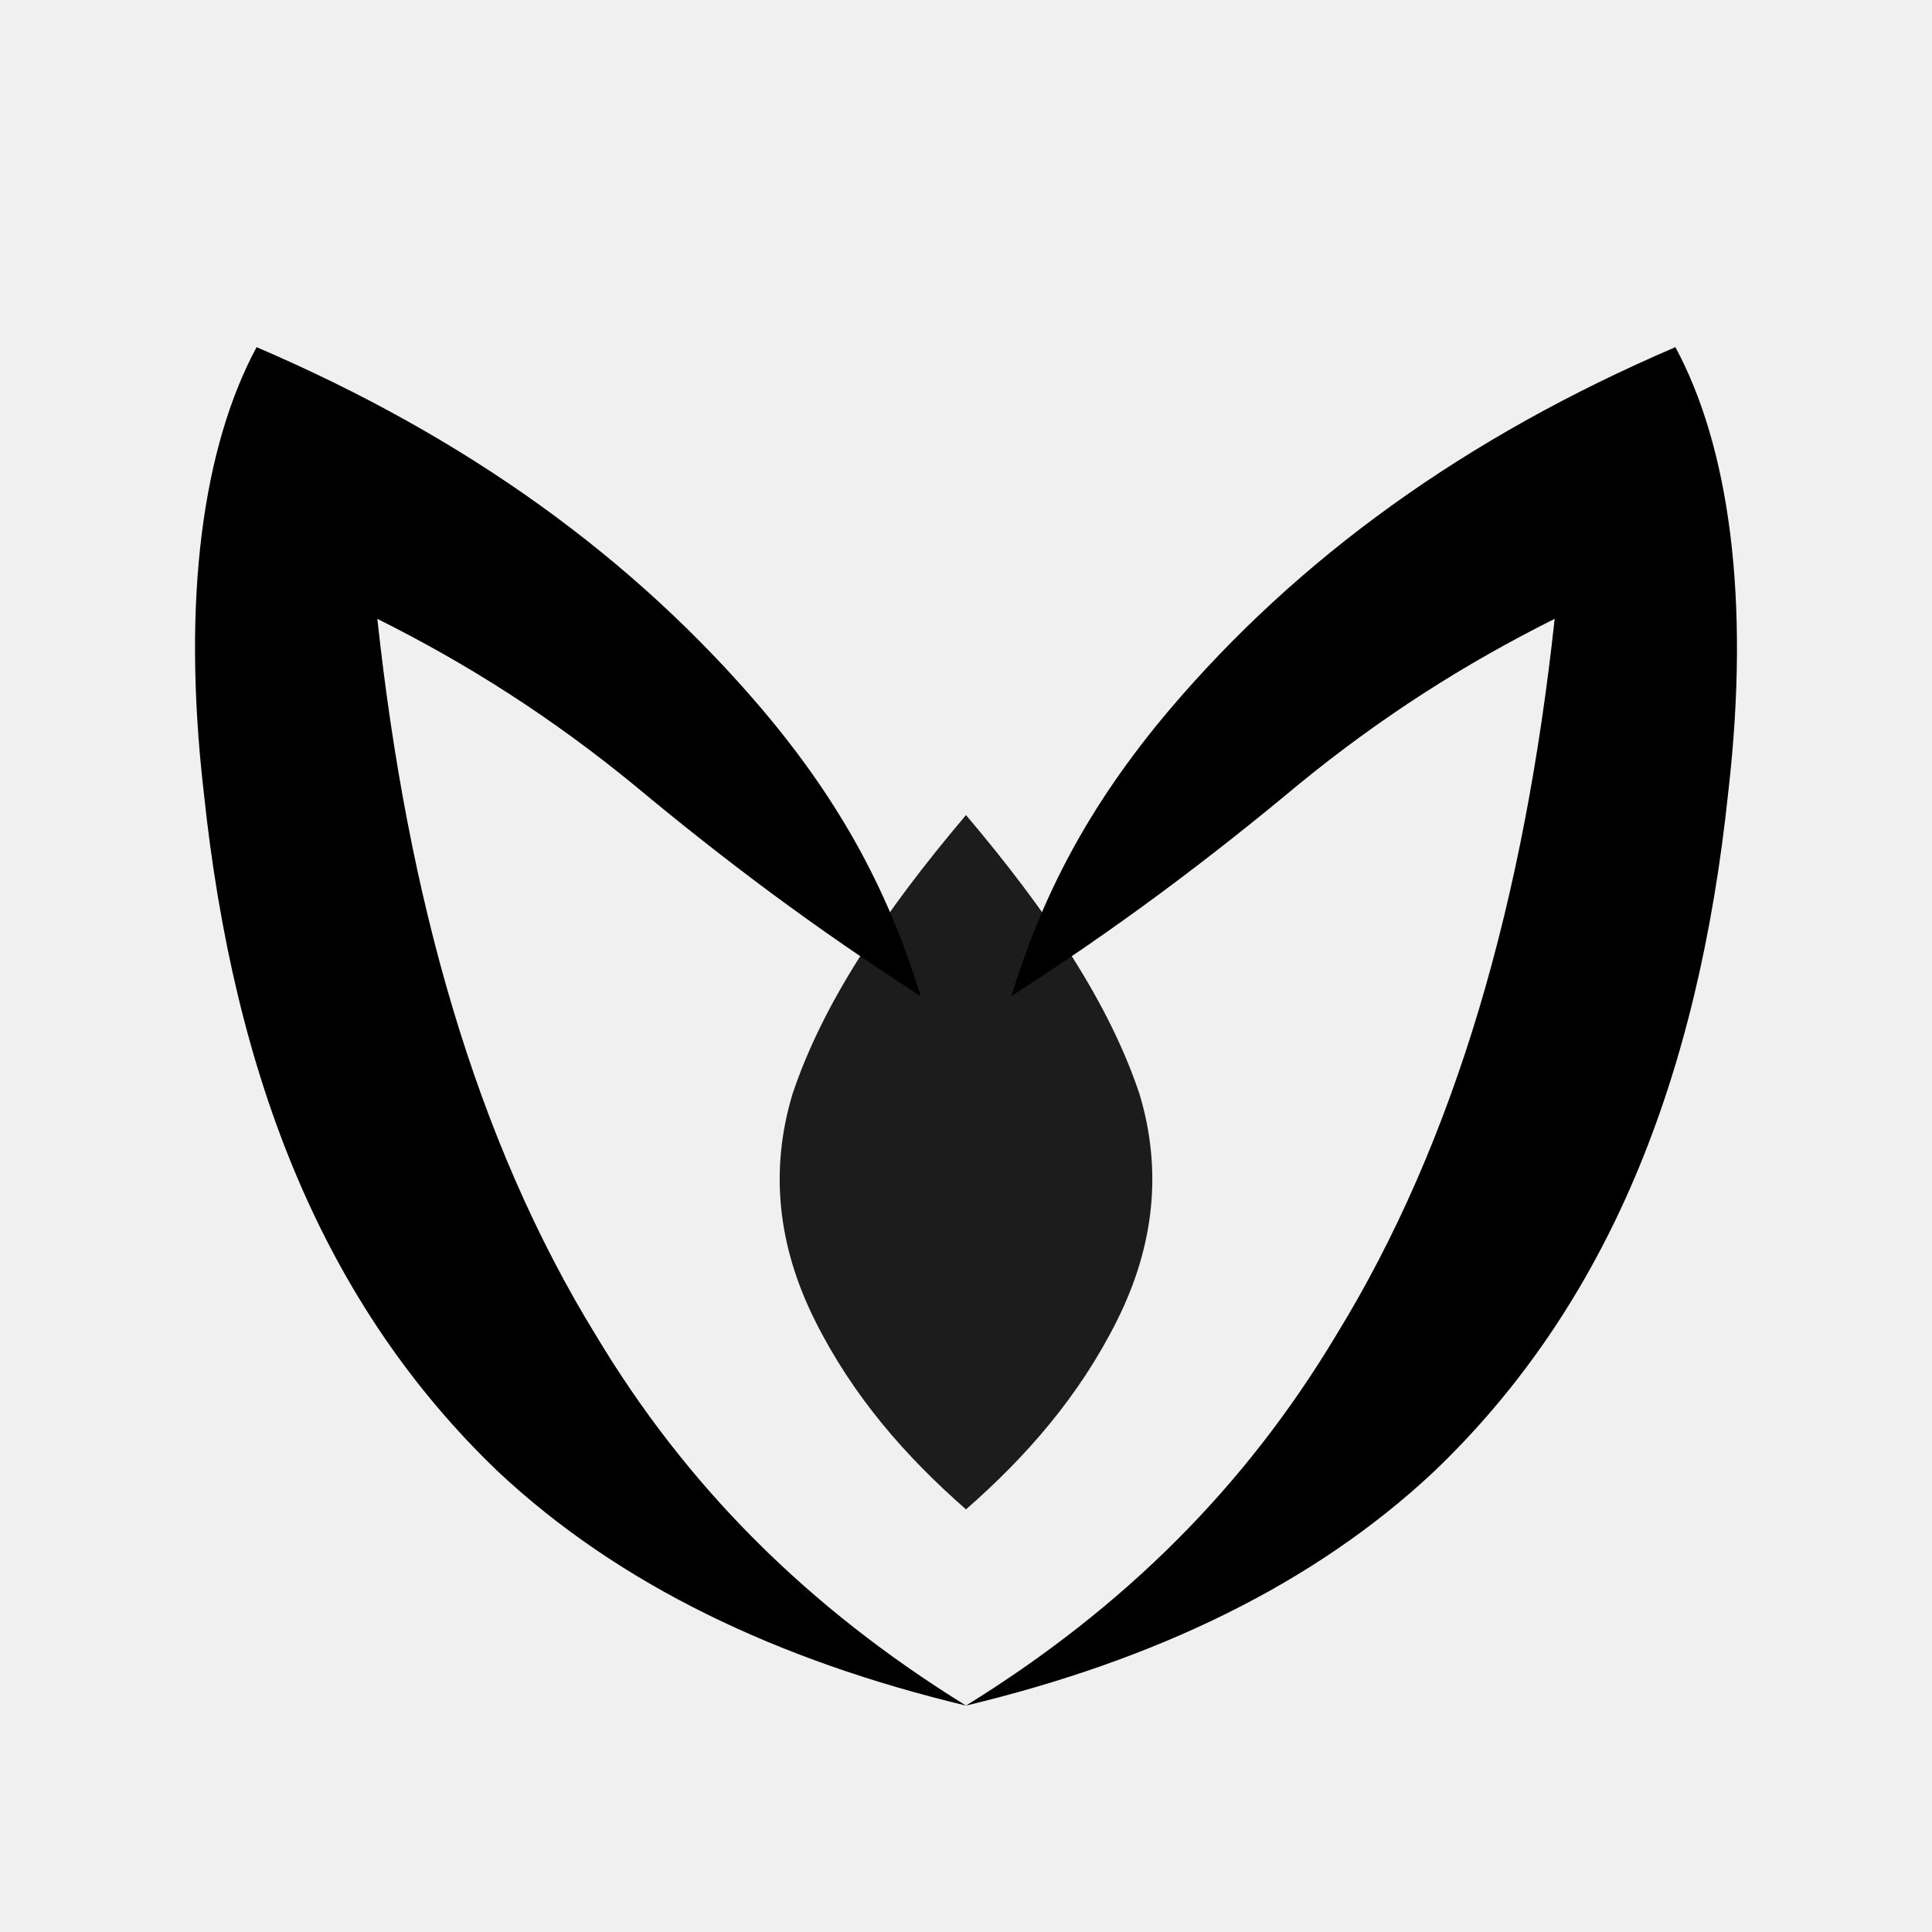
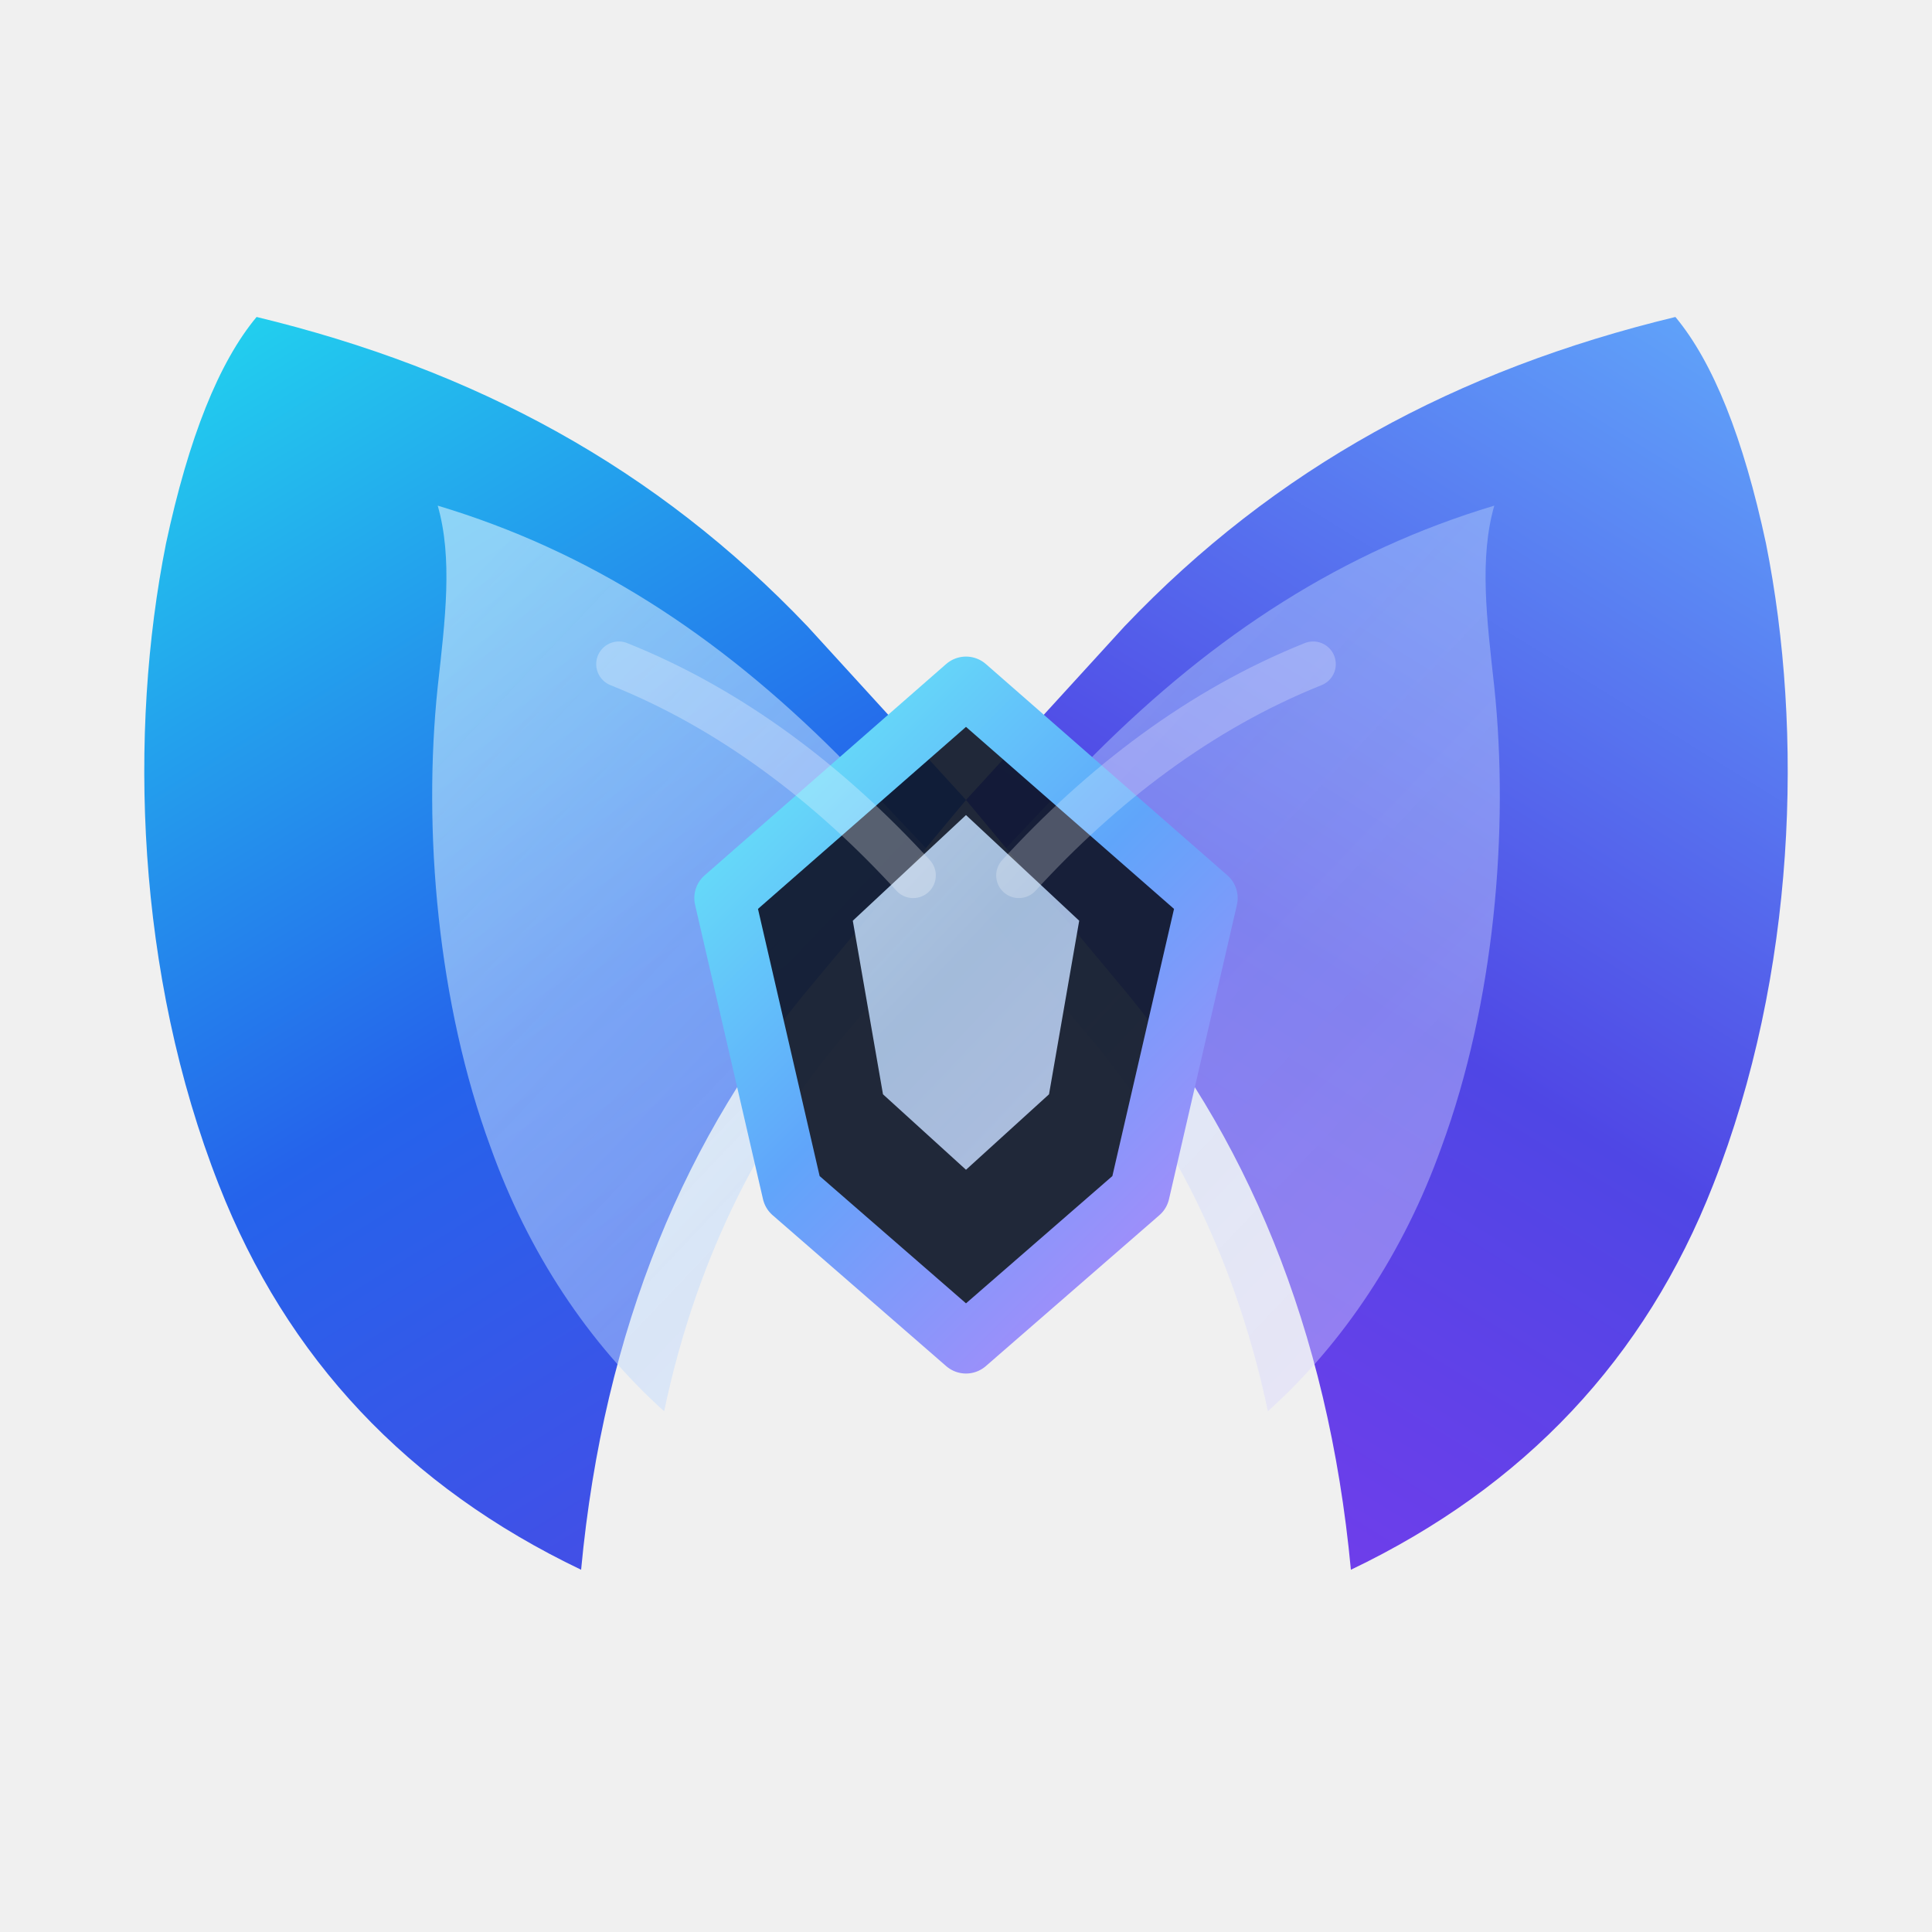
<svg xmlns="http://www.w3.org/2000/svg" viewBox="0 0 256 256" role="img" aria-labelledby="title desc">
-   <g fill="currentColor">
-     <path d="M34 46 C62 58 84 74 101 94 C112 107 118 119 122 132 C108 123 96 114 84 104 C73 95 62 88 50 82 C54 119 63 151 79 177 C91 197 107 213 128 226 C103 220 82 210 66 195 C43 173 31 143 27 105 C24 79 27 59 34 46 Z" />
-     <path d="M222 46 C194 58 172 74 155 94 C144 107 138 119 134 132 C148 123 160 114 172 104 C183 95 194 88 206 82 C202 119 193 151 177 177 C165 197 149 213 128 226 C153 220 174 210 190 195 C213 173 225 143 229 105 C232 79 229 59 222 46 Z" />
-     <path d="M128 108 C139 121 147 133 151 145 C154 155 153 165 148 175 C143 185 136 193 128 200 C120 193 113 185 108 175 C103 165 102 155 105 145 C109 133 117 121 128 108 Z" opacity="0.88" />
-   </g>
+   <defs>
+     <linearGradient id="leftVeil" x1="26" y1="42" x2="130" y2="210" gradientUnits="userSpaceOnUse">
+       <stop offset="0" stop-color="#22D3EE" />
+       <stop offset="0.52" stop-color="#2563EB" />
+       <stop offset="1" stop-color="#4F46E5" />
+     </linearGradient>
+     <linearGradient id="rightVeil" x1="230" y1="42" x2="126" y2="210" gradientUnits="userSpaceOnUse">
+       <stop offset="0" stop-color="#60A5FA" />
+       <stop offset="0.52" stop-color="#4F46E5" />
+       <stop offset="1" stop-color="#7C3AED" />
+     </linearGradient>
+     <linearGradient id="foldHighlight" x1="68" y1="70" x2="188" y2="184" gradientUnits="userSpaceOnUse">
+       <stop offset="0" stop-color="#E0F7FF" stop-opacity="0.96" />
+       <stop offset="0.5" stop-color="#BFDBFE" stop-opacity="0.82" />
+       <stop offset="1" stop-color="#DDD6FE" stop-opacity="0.88" />
+     </linearGradient>
+     <linearGradient id="coreRing" x1="96" y1="98" x2="161" y2="163" gradientUnits="userSpaceOnUse">
+       <stop offset="0" stop-color="#67E8F9" />
+       <stop offset="0.5" stop-color="#60A5FA" />
+       <stop offset="1" stop-color="#A78BFA" />
+     </linearGradient>
+   </defs>
+   <path d="M34 42C63 49 87 62 107 83L128 106L108 130C91 150 80 176 77 208C54 197 38 180 29 157C18 129 17 97 22 72C25 58 29 48 34 42Z" fill="url(#leftVeil)" />
+   <path d="M222 42C193 49 169 62 149 83L128 106L148 130C165 150 176 176 179 208C202 197 218 180 227 157C238 129 239 97 234 72C231 58 227 48 222 42Z" fill="url(#rightVeil)" />
+   <path d="M58 67C78 73 95 84 111 100L128 118L112 137C100 151 92 168 88 187C78 178 70 166 65 152C58 133 56 110 58 91C59 82 60 74 58 67Z" fill="url(#foldHighlight)" opacity="0.58" />
+   <path d="M198 67C178 73 161 84 145 100L128 118L144 137C156 151 164 168 168 187C178 178 186 166 191 152C198 133 200 110 198 91C197 82 196 74 198 67Z" fill="url(#foldHighlight)" opacity="0.48" />
+   <path d="M128 91L160 119L151 158L128 178L105 158L96 119L128 91Z" fill="#0F172A" fill-opacity="0.92" stroke="url(#coreRing)" stroke-width="8" stroke-linejoin="round" />
+   <path d="M128 108L143 122L139 145L128 155L117 145L113 122L128 108Z" fill="url(#foldHighlight)" />
+   <path d="M82 88C97 94 110 104 121 116" fill="none" stroke="#FFFFFF" stroke-opacity="0.28" stroke-width="6" stroke-linecap="round" />
+   <path d="M174 88C159 94 146 104 135 116" fill="none" stroke="#FFFFFF" stroke-opacity="0.24" stroke-width="6" stroke-linecap="round" />
</svg>
